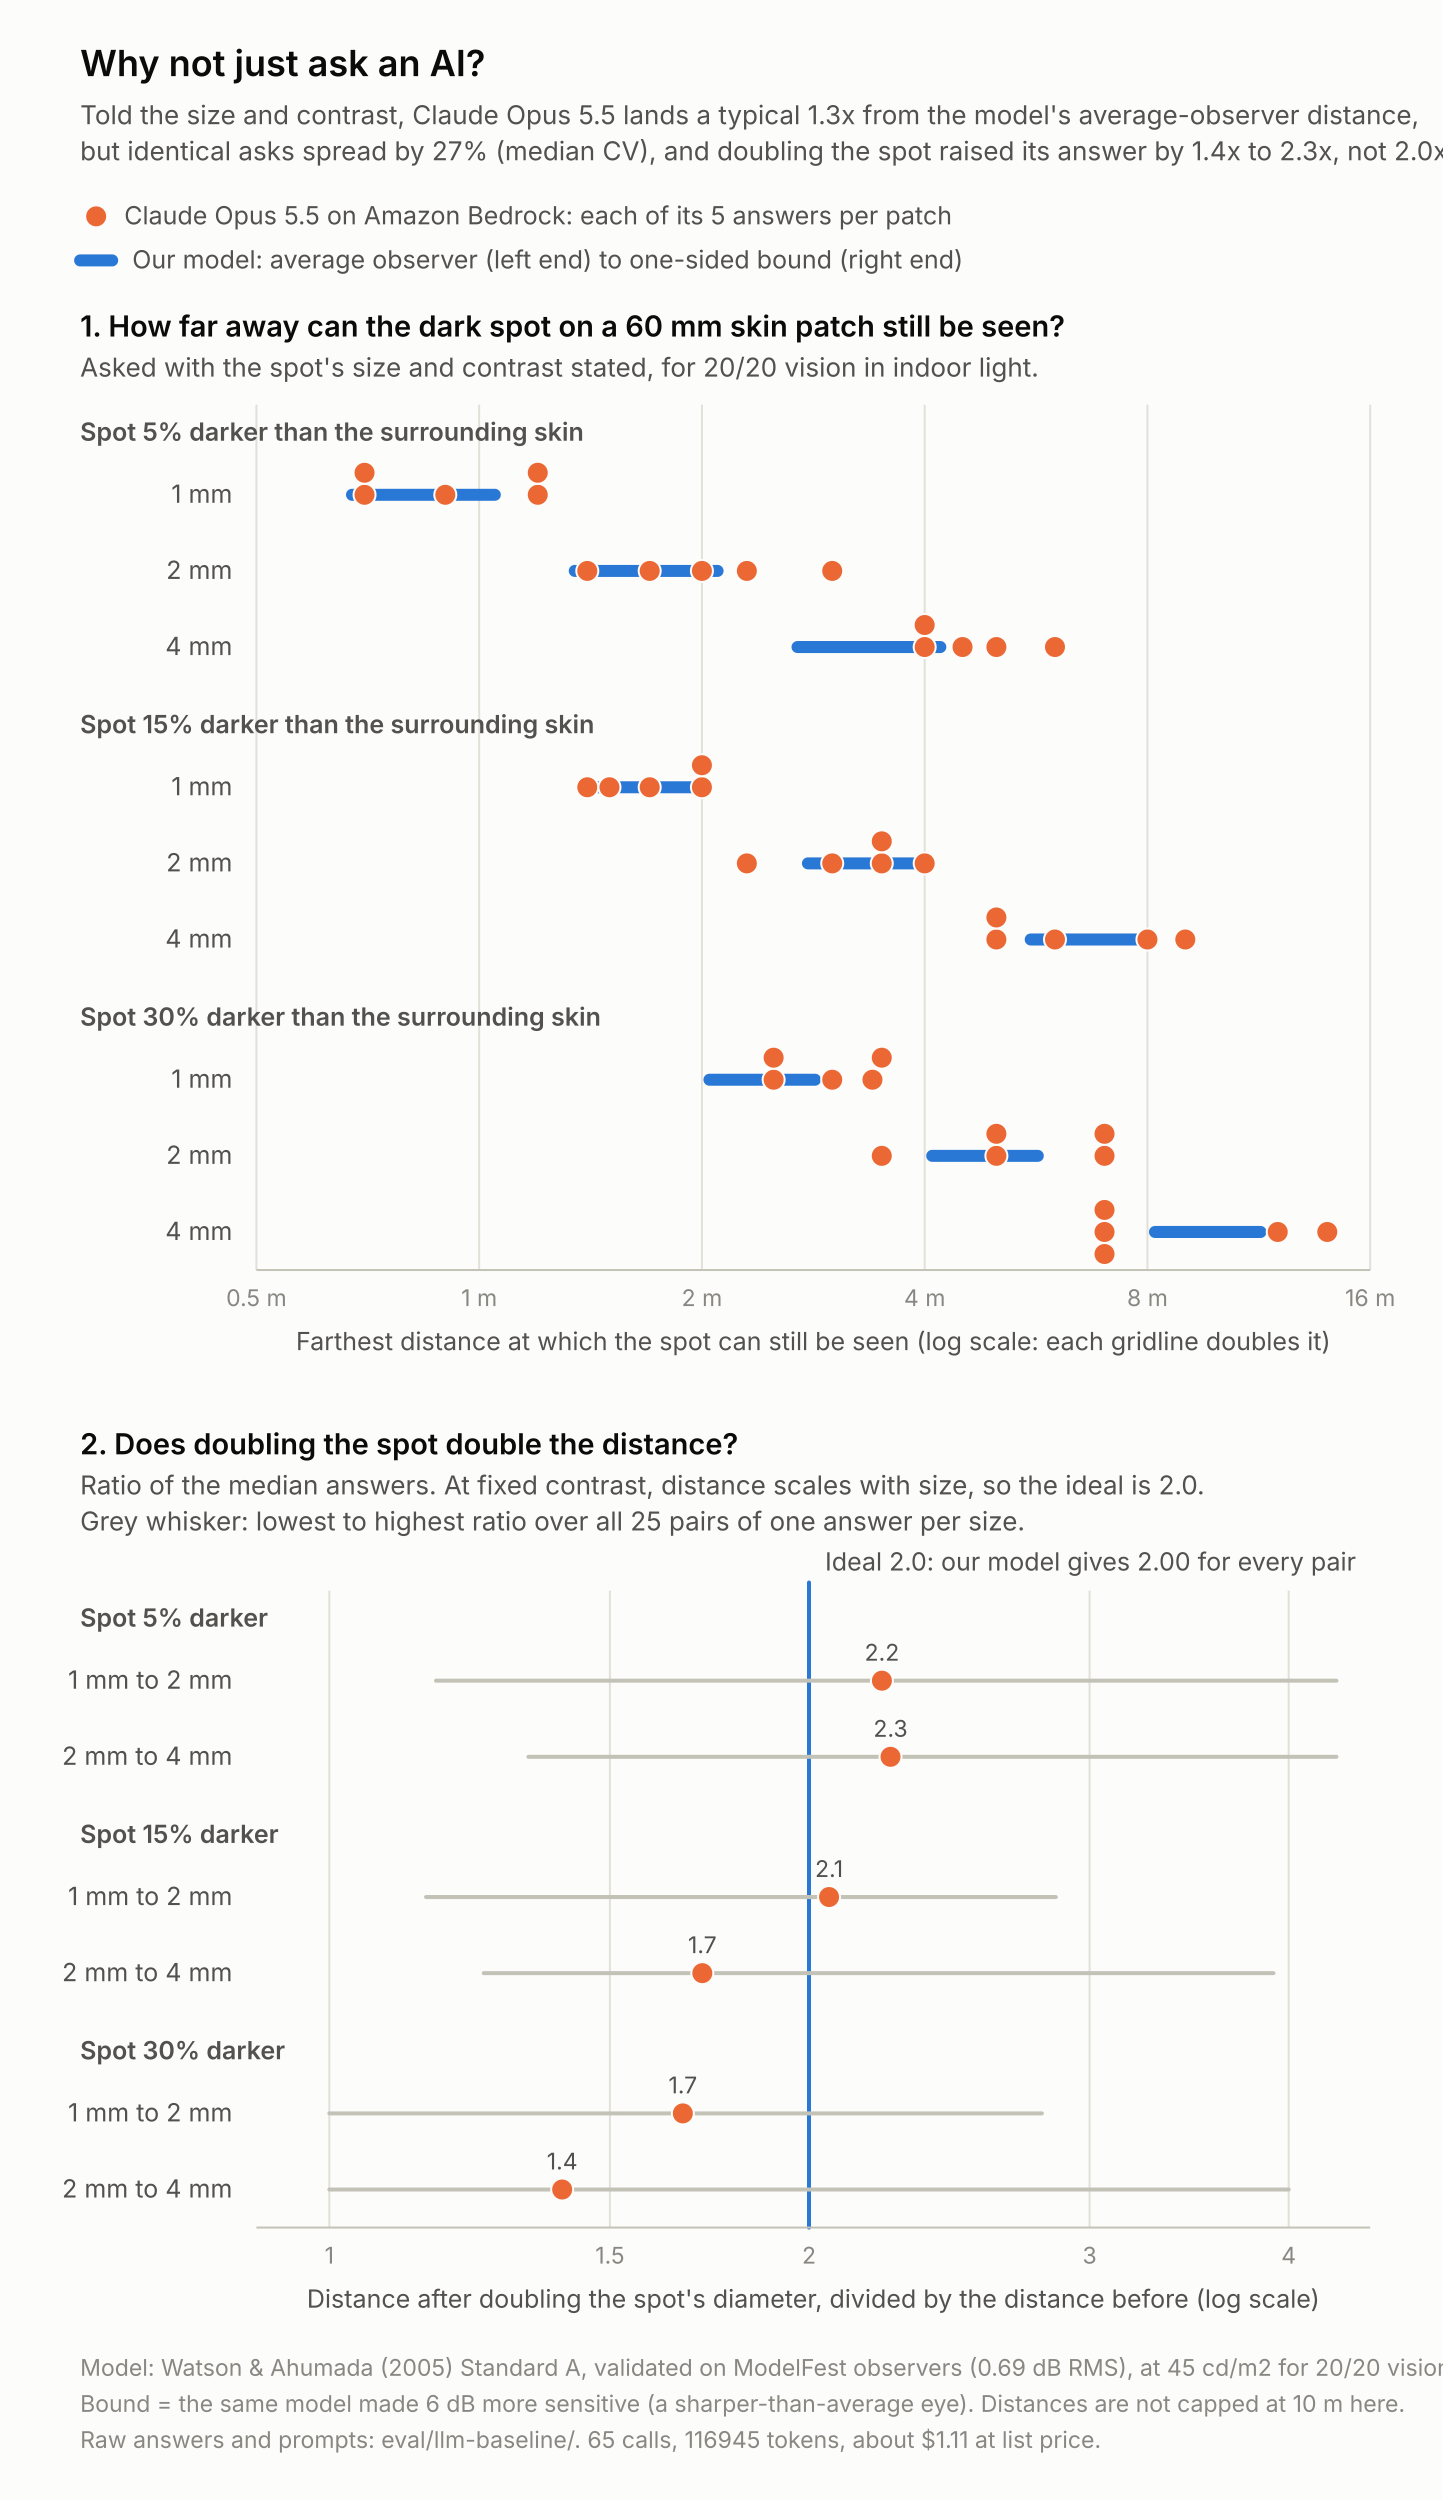
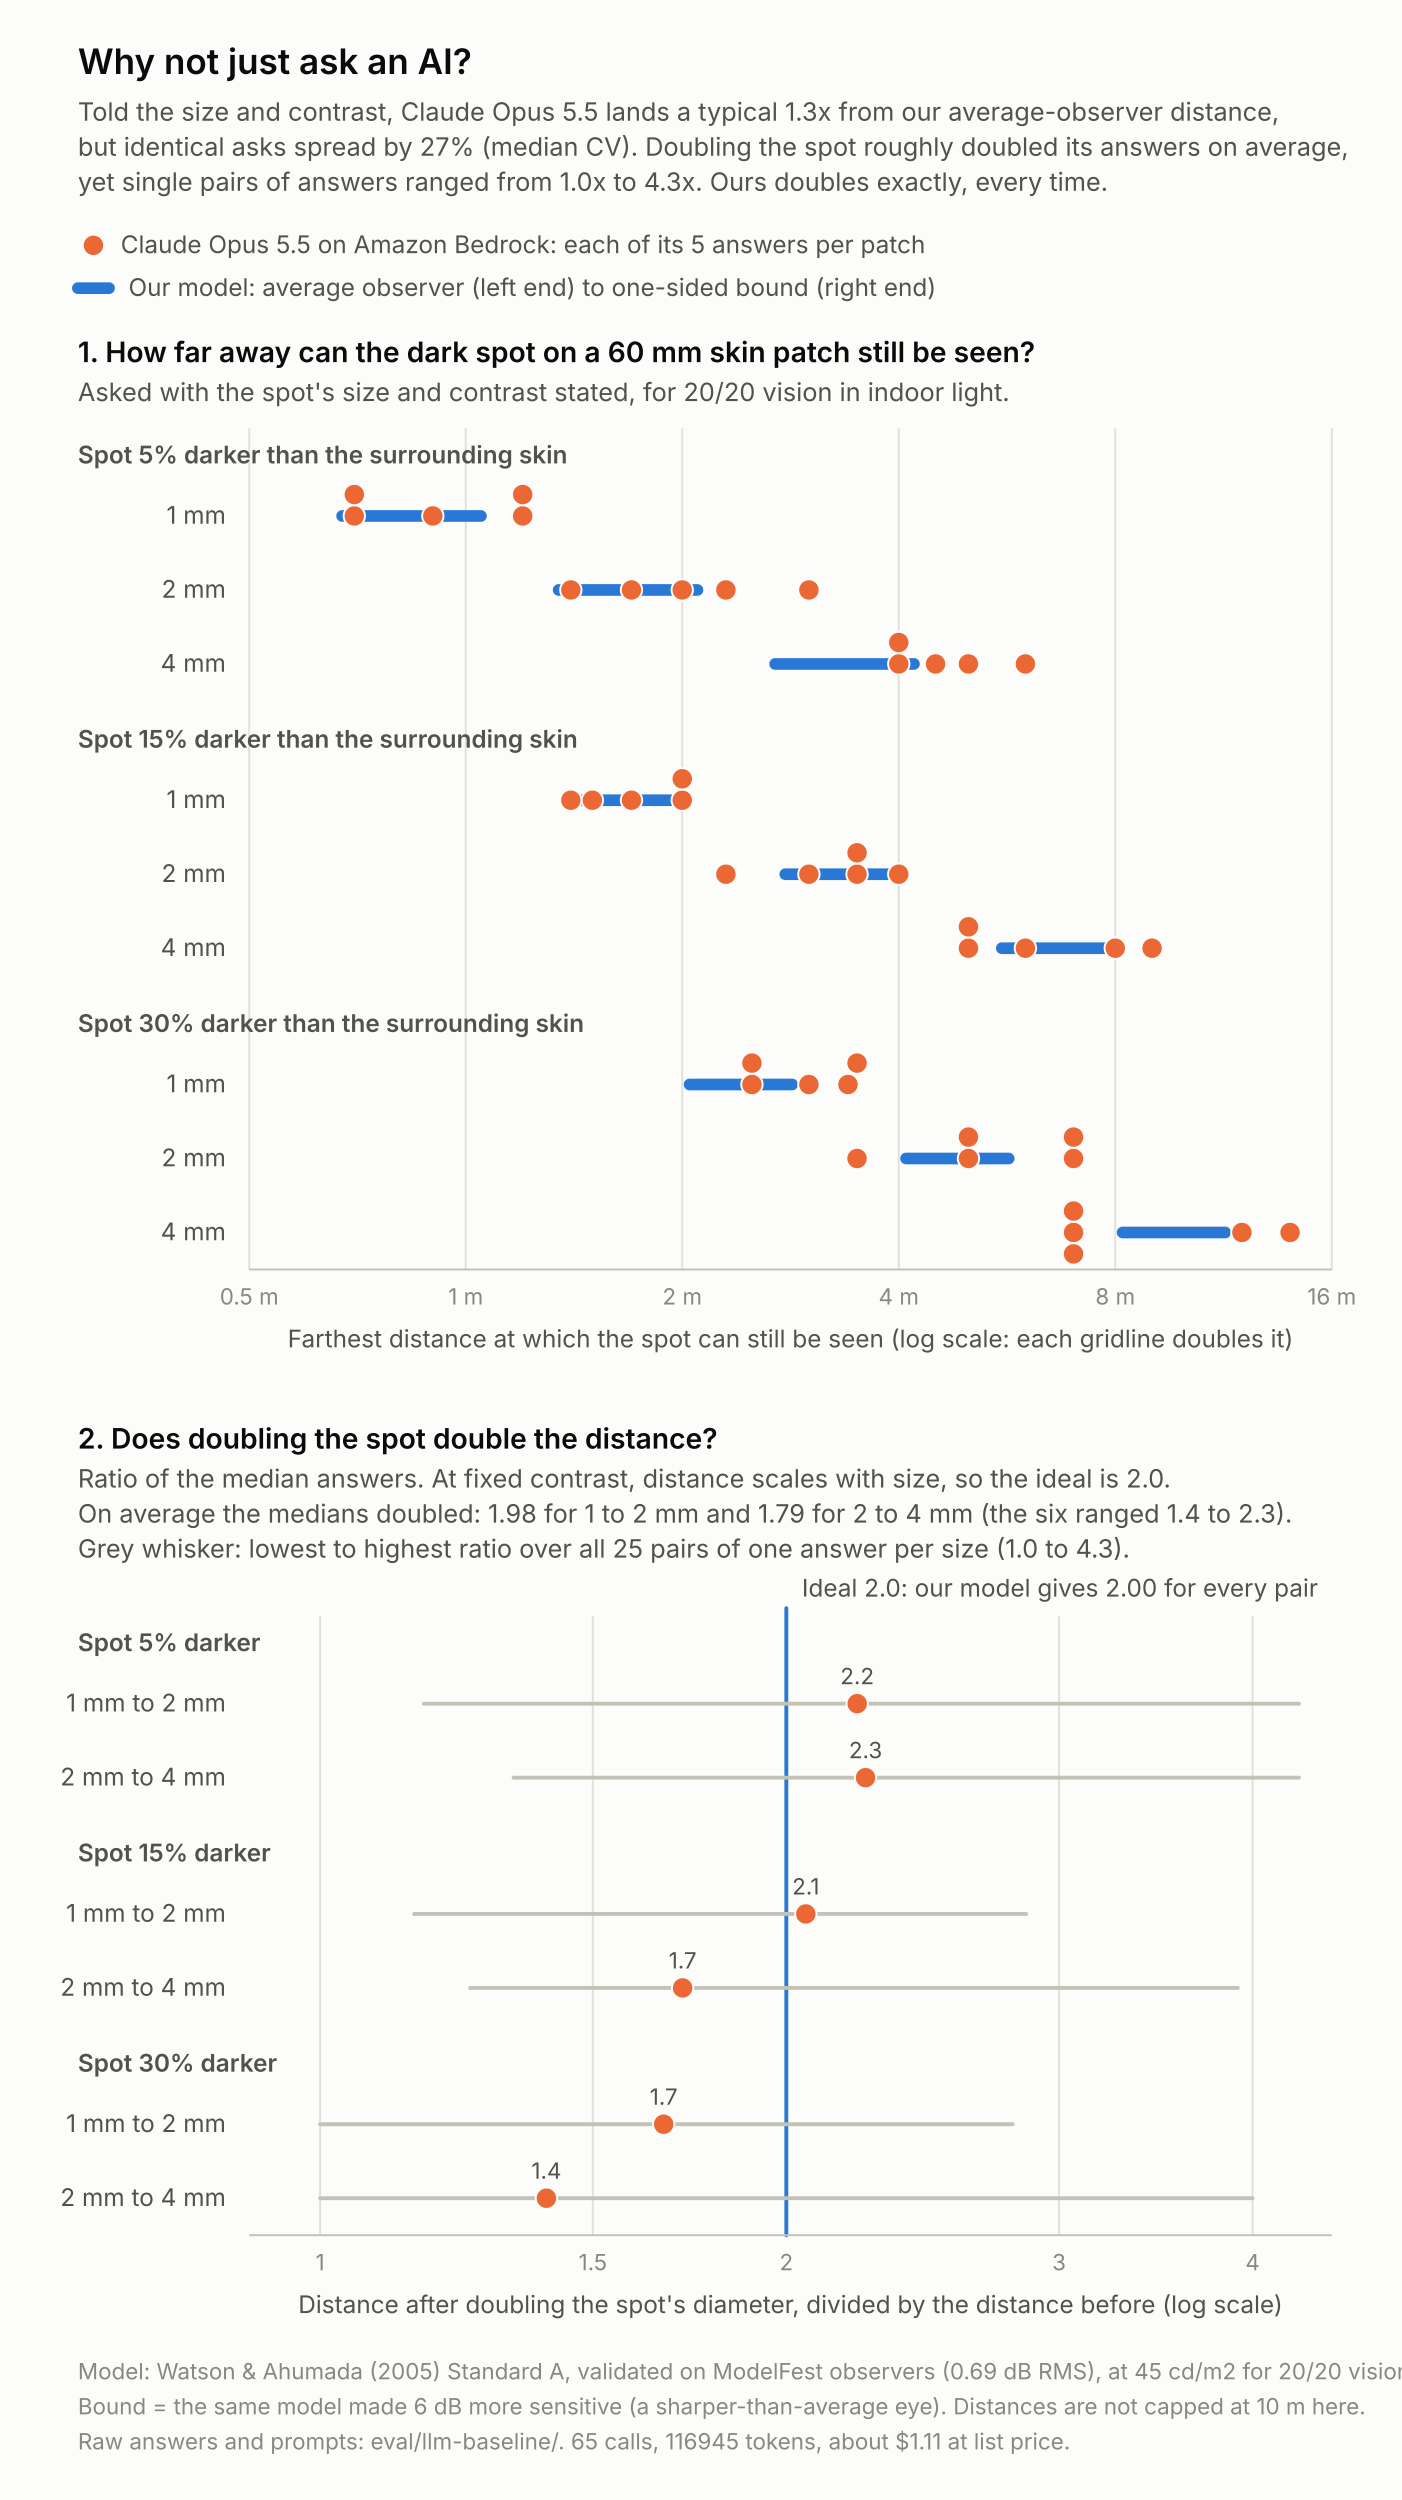
- <svg xmlns="http://www.w3.org/2000/svg" viewBox="0 0 720 1248" width="720" height="1248" role="img" aria-labelledby="t d">
+ <svg xmlns="http://www.w3.org/2000/svg" viewBox="0 0 720 1284" width="720" height="1284" role="img" aria-labelledby="t d">
  <style>
  svg { font-family: system-ui, -apple-system, "Segoe UI", sans-serif; }
  .bg { fill: #fcfcfb; }
  .title { fill: #0b0b0b; font-size: 18px; font-weight: 600; }
  .ptitle { fill: #0b0b0b; font-size: 14.5px; font-weight: 600; }
  .sub, .legend, .axt, .rowlab, .group, .note2, .val { fill: #52514e; }
  .sub { font-size: 13px; }
  .legend, .axt, .rowlab, .note2 { font-size: 12.5px; }
  .group { font-size: 12.5px; font-weight: 600; }
  .val { font-size: 11.5px; font-variant-numeric: tabular-nums; }
  .tick, .note { fill: #898781; }
  .tick, .note { font-size: 11.5px; }
  .tick { font-variant-numeric: tabular-nums; }
  .grid { stroke: #e1e0d9; stroke-width: 1; }
  .axis { stroke: #c3c2b7; stroke-width: 1; }
  .ours { fill: #2a78d6; }
  .idealline { stroke: #2a78d6; stroke-width: 2; stroke-linecap: round; }
  .llm { fill: #eb6834; stroke: #fcfcfb; stroke-width: 2; paint-order: stroke; }
  .whisker { stroke: #c3c2b7; stroke-width: 2; stroke-linecap: round; }
  @media (prefers-color-scheme: dark) {
    .bg { fill: #1a1a19; }
    .title, .ptitle { fill: #f0efec; }
    .sub, .legend, .axt, .rowlab, .group, .note2, .val { fill: #c3c2b7; }
    .tick, .note { fill: #898781; }
    .grid { stroke: #2c2c2a; }
    .axis { stroke: #383835; }
    .ours { fill: #3987e5; }
    .idealline { stroke: #3987e5; }
    .llm { fill: #d95926; stroke: #1a1a19; }
    .whisker { stroke: #383835; }
  }
</style>
-   <rect class="bg" width="720" height="1248" />
+   <rect class="bg" width="720" height="1284" />
  <text class="title" x="40" y="38">Why not just ask an AI?</text>
-   <text class="sub" x="40" y="62">Told the size and contrast, Claude Opus 5.5 lands a typical 1.3x from the model's average-observer distance,</text>
-   <text class="sub" x="40" y="80">but identical asks spread by 27% (median CV), and doubling the spot raised its answer by 1.4x to 2.3x, not 2.0x.</text>
-   <circle class="llm" cx="48" cy="108" r="5" />
-   <text class="legend" x="62" y="112">Claude Opus 5.5 on Amazon Bedrock: each of its 5 answers per patch</text>
-   <rect class="ours" x="37" y="127" width="22" height="6" rx="3" />
-   <text class="legend" x="66" y="134">Our model: average observer (left end) to one-sided bound (right end)</text>
-   <text class="ptitle" x="40" y="168">1. How far away can the dark spot on a 60 mm skin patch still be seen?</text>
-   <text class="sub" x="40" y="188">Asked with the spot's size and contrast stated, for 20/20 vision in indoor light.</text>
-   <line class="grid" x1="128" y1="202" x2="128" y2="634" />
-   <text class="tick" x="128" y="652" text-anchor="middle">0.5 m</text>
-   <line class="grid" x1="239.2" y1="202" x2="239.2" y2="634" />
-   <text class="tick" x="239.2" y="652" text-anchor="middle">1 m</text>
-   <line class="grid" x1="350.4" y1="202" x2="350.4" y2="634" />
-   <text class="tick" x="350.4" y="652" text-anchor="middle">2 m</text>
-   <line class="grid" x1="461.6" y1="202" x2="461.6" y2="634" />
-   <text class="tick" x="461.6" y="652" text-anchor="middle">4 m</text>
-   <line class="grid" x1="572.8" y1="202" x2="572.8" y2="634" />
-   <text class="tick" x="572.8" y="652" text-anchor="middle">8 m</text>
-   <line class="grid" x1="684" y1="202" x2="684" y2="634" />
-   <text class="tick" x="684" y="652" text-anchor="middle">16 m</text>
-   <text class="group" x="40" y="220">Spot 5% darker than the surrounding skin</text>
-   <text class="rowlab" x="116" y="251" text-anchor="end">1 mm</text>
-   <g>
-     <rect class="ours" x="172.715" y="244" width="77.302" height="6" rx="3" />
-   </g>
-   <g>
-     <circle class="llm" cx="222.297" cy="247" r="5" />
-   </g>
-   <g>
-     <circle class="llm" cx="268.449" cy="247" r="5" />
-   </g>
-   <g>
-     <circle class="llm" cx="181.979" cy="247" r="5" />
-   </g>
-   <g>
-     <circle class="llm" cx="181.979" cy="236" r="5" />
-   </g>
-   <g>
-     <circle class="llm" cx="268.449" cy="236" r="5" />
-   </g>
-   <text class="rowlab" x="116" y="289" text-anchor="end">2 mm</text>
-   <g>
-     <rect class="ours" x="283.915" y="282" width="77.302" height="6" rx="3" />
-   </g>
-   <g>
-     <circle class="llm" cx="372.822" cy="285" r="5" />
-   </g>
-   <g>
-     <circle class="llm" cx="324.327" cy="285" r="5" />
-   </g>
-   <g>
-     <circle class="llm" cx="350.4" cy="285" r="5" />
-   </g>
-   <g>
-     <circle class="llm" cx="293.179" cy="285" r="5" />
-   </g>
-   <g>
-     <circle class="llm" cx="415.448" cy="285" r="5" />
-   </g>
-   <text class="rowlab" x="116" y="327" text-anchor="end">4 mm</text>
-   <g>
-     <rect class="ours" x="395.115" y="320" width="77.302" height="6" rx="3" />
-   </g>
-   <g>
-     <circle class="llm" cx="461.6" cy="323" r="5" />
-   </g>
-   <g>
-     <circle class="llm" cx="480.496" cy="323" r="5" />
-   </g>
-   <g>
-     <circle class="llm" cx="497.398" cy="323" r="5" />
-   </g>
-   <g>
-     <circle class="llm" cx="461.6" cy="312" r="5" />
-   </g>
-   <g>
-     <circle class="llm" cx="526.648" cy="323" r="5" />
-   </g>
-   <text class="group" x="40" y="366">Spot 15% darker than the surrounding skin</text>
-   <text class="rowlab" x="116" y="397" text-anchor="end">1 mm</text>
-   <g>
-     <rect class="ours" x="289.125" y="390" width="61.832" height="6" rx="3" />
-   </g>
-   <g>
-     <circle class="llm" cx="324.327" cy="393" r="5" />
-   </g>
-   <g>
-     <circle class="llm" cx="350.4" cy="393" r="5" />
-   </g>
-   <g>
-     <circle class="llm" cx="350.4" cy="382" r="5" />
-   </g>
-   <g>
-     <circle class="llm" cx="293.179" cy="393" r="5" />
-   </g>
-   <g>
-     <circle class="llm" cx="304.248" cy="393" r="5" />
-   </g>
-   <text class="rowlab" x="116" y="435" text-anchor="end">2 mm</text>
-   <g>
-     <rect class="ours" x="400.325" y="428" width="61.832" height="6" rx="3" />
-   </g>
-   <g>
-     <circle class="llm" cx="461.6" cy="431" r="5" />
-   </g>
-   <g>
-     <circle class="llm" cx="440.178" cy="431" r="5" />
-   </g>
-   <g>
-     <circle class="llm" cx="440.178" cy="420" r="5" />
-   </g>
-   <g>
-     <circle class="llm" cx="372.822" cy="431" r="5" />
-   </g>
-   <g>
-     <circle class="llm" cx="415.448" cy="431" r="5" />
-   </g>
-   <text class="rowlab" x="116" y="473" text-anchor="end">4 mm</text>
-   <g>
-     <rect class="ours" x="511.525" y="466" width="61.832" height="6" rx="3" />
-   </g>
-   <g>
-     <circle class="llm" cx="497.398" cy="469" r="5" />
-   </g>
-   <g>
-     <circle class="llm" cx="572.8" cy="469" r="5" />
-   </g>
-   <g>
-     <circle class="llm" cx="497.398" cy="458" r="5" />
-   </g>
-   <g>
-     <circle class="llm" cx="526.648" cy="469" r="5" />
-   </g>
-   <g>
-     <circle class="llm" cx="591.696" cy="469" r="5" />
-   </g>
-   <text class="group" x="40" y="512">Spot 30% darker than the surrounding skin</text>
-   <text class="rowlab" x="116" y="543" text-anchor="end">1 mm</text>
-   <g>
-     <rect class="ours" x="351.163" y="536" width="58.705" height="6" rx="3" />
-   </g>
-   <g>
-     <circle class="llm" cx="415.448" cy="539" r="5" />
-   </g>
-   <g>
-     <circle class="llm" cx="386.198" cy="539" r="5" />
-   </g>
-   <g>
-     <circle class="llm" cx="386.198" cy="528" r="5" />
-   </g>
-   <g>
-     <circle class="llm" cx="440.178" cy="528" r="5" />
-   </g>
-   <g>
-     <circle class="llm" cx="435.527" cy="539" r="5" />
-   </g>
-   <text class="rowlab" x="116" y="581" text-anchor="end">2 mm</text>
-   <g>
-     <rect class="ours" x="462.363" y="574" width="58.705" height="6" rx="3" />
-   </g>
-   <g>
-     <circle class="llm" cx="551.378" cy="577" r="5" />
-   </g>
-   <g>
-     <circle class="llm" cx="440.178" cy="577" r="5" />
-   </g>
-   <g>
-     <circle class="llm" cx="497.398" cy="577" r="5" />
-   </g>
-   <g>
-     <circle class="llm" cx="497.398" cy="566" r="5" />
-   </g>
-   <g>
-     <circle class="llm" cx="551.378" cy="566" r="5" />
-   </g>
-   <text class="rowlab" x="116" y="619" text-anchor="end">4 mm</text>
-   <g>
-     <rect class="ours" x="573.563" y="612" width="58.705" height="6" rx="3" />
-   </g>
-   <g>
-     <circle class="llm" cx="551.378" cy="615" r="5" />
-   </g>
-   <g>
-     <circle class="llm" cx="551.378" cy="604" r="5" />
-   </g>
-   <g>
-     <circle class="llm" cx="637.848" cy="615" r="5" />
-   </g>
-   <g>
-     <circle class="llm" cx="551.378" cy="626" r="5" />
-   </g>
-   <g>
-     <circle class="llm" cx="662.578" cy="615" r="5" />
-   </g>
-   <line class="axis" x1="128" y1="634" x2="684" y2="634" />
-   <text class="axt" x="406" y="674" text-anchor="middle">Farthest distance at which the spot can still be seen (log scale: each gridline doubles it)</text>
-   <text class="ptitle" x="40" y="726">2. Does doubling the spot double the distance?</text>
-   <text class="sub" x="40" y="746">Ratio of the median answers. At fixed contrast, distance scales with size, so the ideal is 2.0.</text>
-   <text class="sub" x="40" y="764">Grey whisker: lowest to highest ratio over all 25 pairs of one answer per size.</text>
-   <line class="grid" x1="164.398" y1="794" x2="164.398" y2="1112" />
-   <text class="tick" x="164.398" y="1130" text-anchor="middle">1</text>
-   <line class="grid" x1="304.471" y1="794" x2="304.471" y2="1112" />
-   <text class="tick" x="304.471" y="1130" text-anchor="middle">1.5</text>
-   <line class="grid" x1="403.854" y1="794" x2="403.854" y2="1112" />
-   <text class="tick" x="403.854" y="1130" text-anchor="middle">2</text>
-   <line class="grid" x1="543.927" y1="794" x2="543.927" y2="1112" />
-   <text class="tick" x="543.927" y="1130" text-anchor="middle">3</text>
-   <line class="grid" x1="643.31" y1="794" x2="643.31" y2="1112" />
-   <text class="tick" x="643.31" y="1130" text-anchor="middle">4</text>
-   <line class="idealline" x1="403.854" y1="790" x2="403.854" y2="1112" />
-   <text class="note2" x="411.854" y="784">Ideal 2.0: our model gives 2.00 for every pair</text>
-   <text class="group" x="40" y="812">Spot 5% darker</text>
-   <text class="rowlab" x="116" y="843" text-anchor="end">1 mm to 2 mm</text>
-   <g>
-     <line class="whisker" x1="217.651" y1="839" x2="667.145" y2="839" />
-   </g>
-   <g>
-     <circle class="llm" cx="440.252" cy="839" r="5" />
-   </g>
-   <text class="val" x="440.252" y="829" text-anchor="middle">2.2</text>
-   <text class="rowlab" x="116" y="881" text-anchor="end">2 mm to 4 mm</text>
-   <g>
-     <line class="whisker" x1="263.781" y1="877" x2="667.145" y2="877" />
-   </g>
-   <g>
-     <circle class="llm" cx="444.544" cy="877" r="5" />
-   </g>
-   <text class="val" x="444.544" y="867" text-anchor="middle">2.3</text>
-   <text class="group" x="40" y="920">Spot 15% darker</text>
-   <text class="rowlab" x="116" y="951" text-anchor="end">1 mm to 2 mm</text>
-   <g>
-     <line class="whisker" x1="212.681" y1="947" x2="527.072" y2="947" />
-   </g>
-   <g>
-     <circle class="llm" cx="413.868" cy="947" r="5" />
-   </g>
-   <text class="val" x="413.868" y="937" text-anchor="middle">2.1</text>
-   <text class="rowlab" x="116" y="989" text-anchor="end">2 mm to 4 mm</text>
-   <g>
-     <line class="whisker" x1="241.486" y1="985" x2="635.718" y2="985" />
-   </g>
-   <g>
-     <circle class="llm" cx="350.601" cy="985" r="5" />
-   </g>
-   <text class="val" x="350.601" y="975" text-anchor="middle">1.7</text>
-   <text class="group" x="40" y="1028">Spot 30% darker</text>
-   <text class="rowlab" x="116" y="1059" text-anchor="end">1 mm to 2 mm</text>
-   <g>
-     <line class="whisker" x1="164.398" y1="1055" x2="520.093" y2="1055" />
-   </g>
-   <g>
-     <circle class="llm" cx="340.869" cy="1055" r="5" />
-   </g>
-   <text class="val" x="340.869" y="1045" text-anchor="middle">1.7</text>
-   <text class="rowlab" x="116" y="1097" text-anchor="end">2 mm to 4 mm</text>
-   <g>
-     <line class="whisker" x1="164.398" y1="1093" x2="643.31" y2="1093" />
-   </g>
-   <g>
-     <circle class="llm" cx="280.637" cy="1093" r="5" />
-   </g>
-   <text class="val" x="280.637" y="1083" text-anchor="middle">1.4</text>
-   <line class="axis" x1="128" y1="1112" x2="684" y2="1112" />
-   <text class="axt" x="406" y="1152" text-anchor="middle">Distance after doubling the spot's diameter, divided by the distance before (log scale)</text>
-   <text class="note" x="40" y="1186">Model: Watson &amp; Ahumada (2005) Standard A, validated on ModelFest observers (0.69 dB RMS), at 45 cd/m2 for 20/20 vision.</text>
-   <text class="note" x="40" y="1204">Bound = the same model made 6 dB more sensitive (a sharper-than-average eye). Distances are not capped at 10 m here.</text>
-   <text class="note" x="40" y="1222">Raw answers and prompts: eval/llm-baseline/. 65 calls, 116945 tokens, about $1.11 at list price.</text>
+   <text class="sub" x="40" y="62">Told the size and contrast, Claude Opus 5.5 lands a typical 1.3x from our average-observer distance,</text>
+   <text class="sub" x="40" y="80">but identical asks spread by 27% (median CV). Doubling the spot roughly doubled its answers on average,</text>
+   <text class="sub" x="40" y="98">yet single pairs of answers ranged from 1.0x to 4.3x. Ours doubles exactly, every time.</text>
+   <circle class="llm" cx="48" cy="126" r="5" />
+   <text class="legend" x="62" y="130">Claude Opus 5.5 on Amazon Bedrock: each of its 5 answers per patch</text>
+   <rect class="ours" x="37" y="145" width="22" height="6" rx="3" />
+   <text class="legend" x="66" y="152">Our model: average observer (left end) to one-sided bound (right end)</text>
+   <text class="ptitle" x="40" y="186">1. How far away can the dark spot on a 60 mm skin patch still be seen?</text>
+   <text class="sub" x="40" y="206">Asked with the spot's size and contrast stated, for 20/20 vision in indoor light.</text>
+   <line class="grid" x1="128" y1="220" x2="128" y2="652" />
+   <text class="tick" x="128" y="670" text-anchor="middle">0.5 m</text>
+   <line class="grid" x1="239.2" y1="220" x2="239.2" y2="652" />
+   <text class="tick" x="239.2" y="670" text-anchor="middle">1 m</text>
+   <line class="grid" x1="350.4" y1="220" x2="350.4" y2="652" />
+   <text class="tick" x="350.4" y="670" text-anchor="middle">2 m</text>
+   <line class="grid" x1="461.6" y1="220" x2="461.6" y2="652" />
+   <text class="tick" x="461.6" y="670" text-anchor="middle">4 m</text>
+   <line class="grid" x1="572.8" y1="220" x2="572.8" y2="652" />
+   <text class="tick" x="572.8" y="670" text-anchor="middle">8 m</text>
+   <line class="grid" x1="684" y1="220" x2="684" y2="652" />
+   <text class="tick" x="684" y="670" text-anchor="middle">16 m</text>
+   <text class="group" x="40" y="238">Spot 5% darker than the surrounding skin</text>
+   <text class="rowlab" x="116" y="269" text-anchor="end">1 mm</text>
+   <g>
+     <rect class="ours" x="172.715" y="262" width="77.302" height="6" rx="3" />
+   </g>
+   <g>
+     <circle class="llm" cx="222.297" cy="265" r="5" />
+   </g>
+   <g>
+     <circle class="llm" cx="268.449" cy="265" r="5" />
+   </g>
+   <g>
+     <circle class="llm" cx="181.979" cy="265" r="5" />
+   </g>
+   <g>
+     <circle class="llm" cx="181.979" cy="254" r="5" />
+   </g>
+   <g>
+     <circle class="llm" cx="268.449" cy="254" r="5" />
+   </g>
+   <text class="rowlab" x="116" y="307" text-anchor="end">2 mm</text>
+   <g>
+     <rect class="ours" x="283.915" y="300" width="77.302" height="6" rx="3" />
+   </g>
+   <g>
+     <circle class="llm" cx="372.822" cy="303" r="5" />
+   </g>
+   <g>
+     <circle class="llm" cx="324.327" cy="303" r="5" />
+   </g>
+   <g>
+     <circle class="llm" cx="350.4" cy="303" r="5" />
+   </g>
+   <g>
+     <circle class="llm" cx="293.179" cy="303" r="5" />
+   </g>
+   <g>
+     <circle class="llm" cx="415.448" cy="303" r="5" />
+   </g>
+   <text class="rowlab" x="116" y="345" text-anchor="end">4 mm</text>
+   <g>
+     <rect class="ours" x="395.115" y="338" width="77.302" height="6" rx="3" />
+   </g>
+   <g>
+     <circle class="llm" cx="461.6" cy="341" r="5" />
+   </g>
+   <g>
+     <circle class="llm" cx="480.496" cy="341" r="5" />
+   </g>
+   <g>
+     <circle class="llm" cx="497.398" cy="341" r="5" />
+   </g>
+   <g>
+     <circle class="llm" cx="461.6" cy="330" r="5" />
+   </g>
+   <g>
+     <circle class="llm" cx="526.648" cy="341" r="5" />
+   </g>
+   <text class="group" x="40" y="384">Spot 15% darker than the surrounding skin</text>
+   <text class="rowlab" x="116" y="415" text-anchor="end">1 mm</text>
+   <g>
+     <rect class="ours" x="289.125" y="408" width="61.832" height="6" rx="3" />
+   </g>
+   <g>
+     <circle class="llm" cx="324.327" cy="411" r="5" />
+   </g>
+   <g>
+     <circle class="llm" cx="350.4" cy="411" r="5" />
+   </g>
+   <g>
+     <circle class="llm" cx="350.4" cy="400" r="5" />
+   </g>
+   <g>
+     <circle class="llm" cx="293.179" cy="411" r="5" />
+   </g>
+   <g>
+     <circle class="llm" cx="304.248" cy="411" r="5" />
+   </g>
+   <text class="rowlab" x="116" y="453" text-anchor="end">2 mm</text>
+   <g>
+     <rect class="ours" x="400.325" y="446" width="61.832" height="6" rx="3" />
+   </g>
+   <g>
+     <circle class="llm" cx="461.6" cy="449" r="5" />
+   </g>
+   <g>
+     <circle class="llm" cx="440.178" cy="449" r="5" />
+   </g>
+   <g>
+     <circle class="llm" cx="440.178" cy="438" r="5" />
+   </g>
+   <g>
+     <circle class="llm" cx="372.822" cy="449" r="5" />
+   </g>
+   <g>
+     <circle class="llm" cx="415.448" cy="449" r="5" />
+   </g>
+   <text class="rowlab" x="116" y="491" text-anchor="end">4 mm</text>
+   <g>
+     <rect class="ours" x="511.525" y="484" width="61.832" height="6" rx="3" />
+   </g>
+   <g>
+     <circle class="llm" cx="497.398" cy="487" r="5" />
+   </g>
+   <g>
+     <circle class="llm" cx="572.8" cy="487" r="5" />
+   </g>
+   <g>
+     <circle class="llm" cx="497.398" cy="476" r="5" />
+   </g>
+   <g>
+     <circle class="llm" cx="526.648" cy="487" r="5" />
+   </g>
+   <g>
+     <circle class="llm" cx="591.696" cy="487" r="5" />
+   </g>
+   <text class="group" x="40" y="530">Spot 30% darker than the surrounding skin</text>
+   <text class="rowlab" x="116" y="561" text-anchor="end">1 mm</text>
+   <g>
+     <rect class="ours" x="351.163" y="554" width="58.705" height="6" rx="3" />
+   </g>
+   <g>
+     <circle class="llm" cx="415.448" cy="557" r="5" />
+   </g>
+   <g>
+     <circle class="llm" cx="386.198" cy="557" r="5" />
+   </g>
+   <g>
+     <circle class="llm" cx="386.198" cy="546" r="5" />
+   </g>
+   <g>
+     <circle class="llm" cx="440.178" cy="546" r="5" />
+   </g>
+   <g>
+     <circle class="llm" cx="435.527" cy="557" r="5" />
+   </g>
+   <text class="rowlab" x="116" y="599" text-anchor="end">2 mm</text>
+   <g>
+     <rect class="ours" x="462.363" y="592" width="58.705" height="6" rx="3" />
+   </g>
+   <g>
+     <circle class="llm" cx="551.378" cy="595" r="5" />
+   </g>
+   <g>
+     <circle class="llm" cx="440.178" cy="595" r="5" />
+   </g>
+   <g>
+     <circle class="llm" cx="497.398" cy="595" r="5" />
+   </g>
+   <g>
+     <circle class="llm" cx="497.398" cy="584" r="5" />
+   </g>
+   <g>
+     <circle class="llm" cx="551.378" cy="584" r="5" />
+   </g>
+   <text class="rowlab" x="116" y="637" text-anchor="end">4 mm</text>
+   <g>
+     <rect class="ours" x="573.563" y="630" width="58.705" height="6" rx="3" />
+   </g>
+   <g>
+     <circle class="llm" cx="551.378" cy="633" r="5" />
+   </g>
+   <g>
+     <circle class="llm" cx="551.378" cy="622" r="5" />
+   </g>
+   <g>
+     <circle class="llm" cx="637.848" cy="633" r="5" />
+   </g>
+   <g>
+     <circle class="llm" cx="551.378" cy="644" r="5" />
+   </g>
+   <g>
+     <circle class="llm" cx="662.578" cy="633" r="5" />
+   </g>
+   <line class="axis" x1="128" y1="652" x2="684" y2="652" />
+   <text class="axt" x="406" y="692" text-anchor="middle">Farthest distance at which the spot can still be seen (log scale: each gridline doubles it)</text>
+   <text class="ptitle" x="40" y="744">2. Does doubling the spot double the distance?</text>
+   <text class="sub" x="40" y="764">Ratio of the median answers. At fixed contrast, distance scales with size, so the ideal is 2.0.</text>
+   <text class="sub" x="40" y="782">On average the medians doubled: 1.98 for 1 to 2 mm and 1.79 for 2 to 4 mm (the six ranged 1.4 to 2.3).</text>
+   <text class="sub" x="40" y="800">Grey whisker: lowest to highest ratio over all 25 pairs of one answer per size (1.0 to 4.3).</text>
+   <line class="grid" x1="164.398" y1="830" x2="164.398" y2="1148" />
+   <text class="tick" x="164.398" y="1166" text-anchor="middle">1</text>
+   <line class="grid" x1="304.471" y1="830" x2="304.471" y2="1148" />
+   <text class="tick" x="304.471" y="1166" text-anchor="middle">1.5</text>
+   <line class="grid" x1="403.854" y1="830" x2="403.854" y2="1148" />
+   <text class="tick" x="403.854" y="1166" text-anchor="middle">2</text>
+   <line class="grid" x1="543.927" y1="830" x2="543.927" y2="1148" />
+   <text class="tick" x="543.927" y="1166" text-anchor="middle">3</text>
+   <line class="grid" x1="643.31" y1="830" x2="643.31" y2="1148" />
+   <text class="tick" x="643.31" y="1166" text-anchor="middle">4</text>
+   <line class="idealline" x1="403.854" y1="826" x2="403.854" y2="1148" />
+   <text class="note2" x="411.854" y="820">Ideal 2.0: our model gives 2.00 for every pair</text>
+   <text class="group" x="40" y="848">Spot 5% darker</text>
+   <text class="rowlab" x="116" y="879" text-anchor="end">1 mm to 2 mm</text>
+   <g>
+     <line class="whisker" x1="217.651" y1="875" x2="667.145" y2="875" />
+   </g>
+   <g>
+     <circle class="llm" cx="440.252" cy="875" r="5" />
+   </g>
+   <text class="val" x="440.252" y="865" text-anchor="middle">2.2</text>
+   <text class="rowlab" x="116" y="917" text-anchor="end">2 mm to 4 mm</text>
+   <g>
+     <line class="whisker" x1="263.781" y1="913" x2="667.145" y2="913" />
+   </g>
+   <g>
+     <circle class="llm" cx="444.544" cy="913" r="5" />
+   </g>
+   <text class="val" x="444.544" y="903" text-anchor="middle">2.3</text>
+   <text class="group" x="40" y="956">Spot 15% darker</text>
+   <text class="rowlab" x="116" y="987" text-anchor="end">1 mm to 2 mm</text>
+   <g>
+     <line class="whisker" x1="212.681" y1="983" x2="527.072" y2="983" />
+   </g>
+   <g>
+     <circle class="llm" cx="413.868" cy="983" r="5" />
+   </g>
+   <text class="val" x="413.868" y="973" text-anchor="middle">2.1</text>
+   <text class="rowlab" x="116" y="1025" text-anchor="end">2 mm to 4 mm</text>
+   <g>
+     <line class="whisker" x1="241.486" y1="1021" x2="635.718" y2="1021" />
+   </g>
+   <g>
+     <circle class="llm" cx="350.601" cy="1021" r="5" />
+   </g>
+   <text class="val" x="350.601" y="1011" text-anchor="middle">1.7</text>
+   <text class="group" x="40" y="1064">Spot 30% darker</text>
+   <text class="rowlab" x="116" y="1095" text-anchor="end">1 mm to 2 mm</text>
+   <g>
+     <line class="whisker" x1="164.398" y1="1091" x2="520.093" y2="1091" />
+   </g>
+   <g>
+     <circle class="llm" cx="340.869" cy="1091" r="5" />
+   </g>
+   <text class="val" x="340.869" y="1081" text-anchor="middle">1.7</text>
+   <text class="rowlab" x="116" y="1133" text-anchor="end">2 mm to 4 mm</text>
+   <g>
+     <line class="whisker" x1="164.398" y1="1129" x2="643.31" y2="1129" />
+   </g>
+   <g>
+     <circle class="llm" cx="280.637" cy="1129" r="5" />
+   </g>
+   <text class="val" x="280.637" y="1119" text-anchor="middle">1.4</text>
+   <line class="axis" x1="128" y1="1148" x2="684" y2="1148" />
+   <text class="axt" x="406" y="1188" text-anchor="middle">Distance after doubling the spot's diameter, divided by the distance before (log scale)</text>
+   <text class="note" x="40" y="1222">Model: Watson &amp; Ahumada (2005) Standard A, validated on ModelFest observers (0.69 dB RMS), at 45 cd/m2 for 20/20 vision.</text>
+   <text class="note" x="40" y="1240">Bound = the same model made 6 dB more sensitive (a sharper-than-average eye). Distances are not capped at 10 m here.</text>
+   <text class="note" x="40" y="1258">Raw answers and prompts: eval/llm-baseline/. 65 calls, 116945 tokens, about $1.11 at list price.</text>
</svg>
